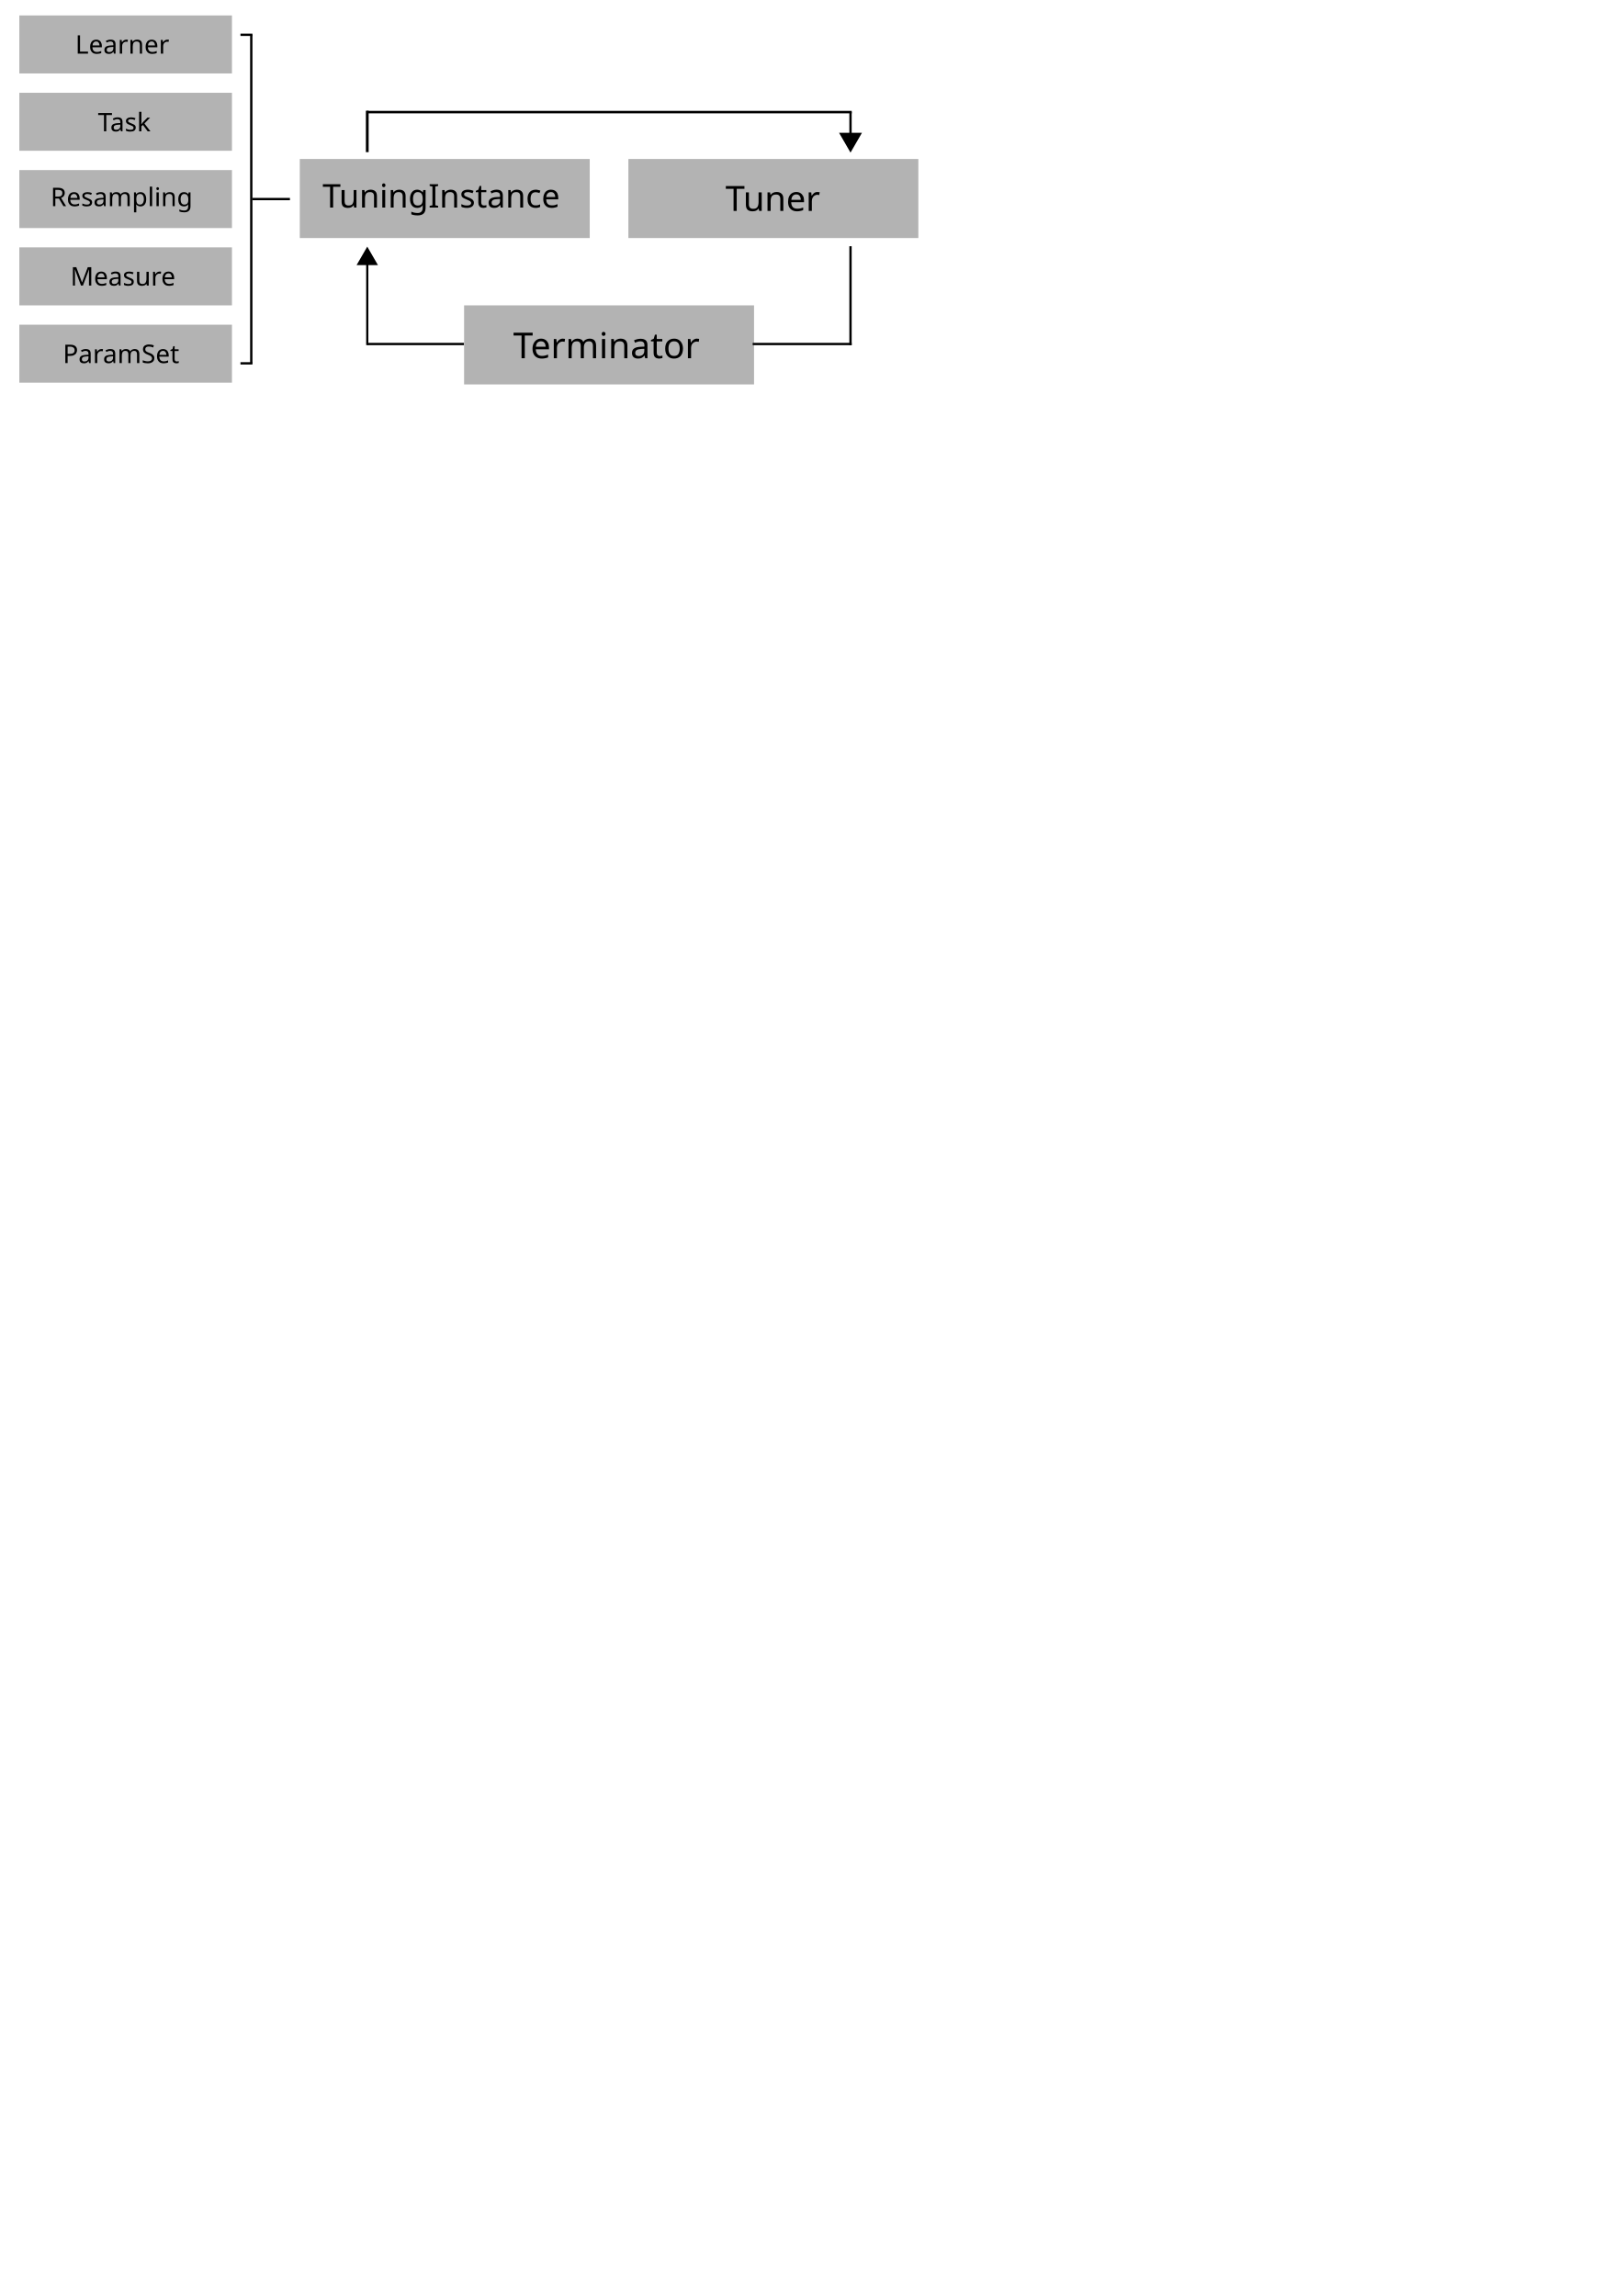
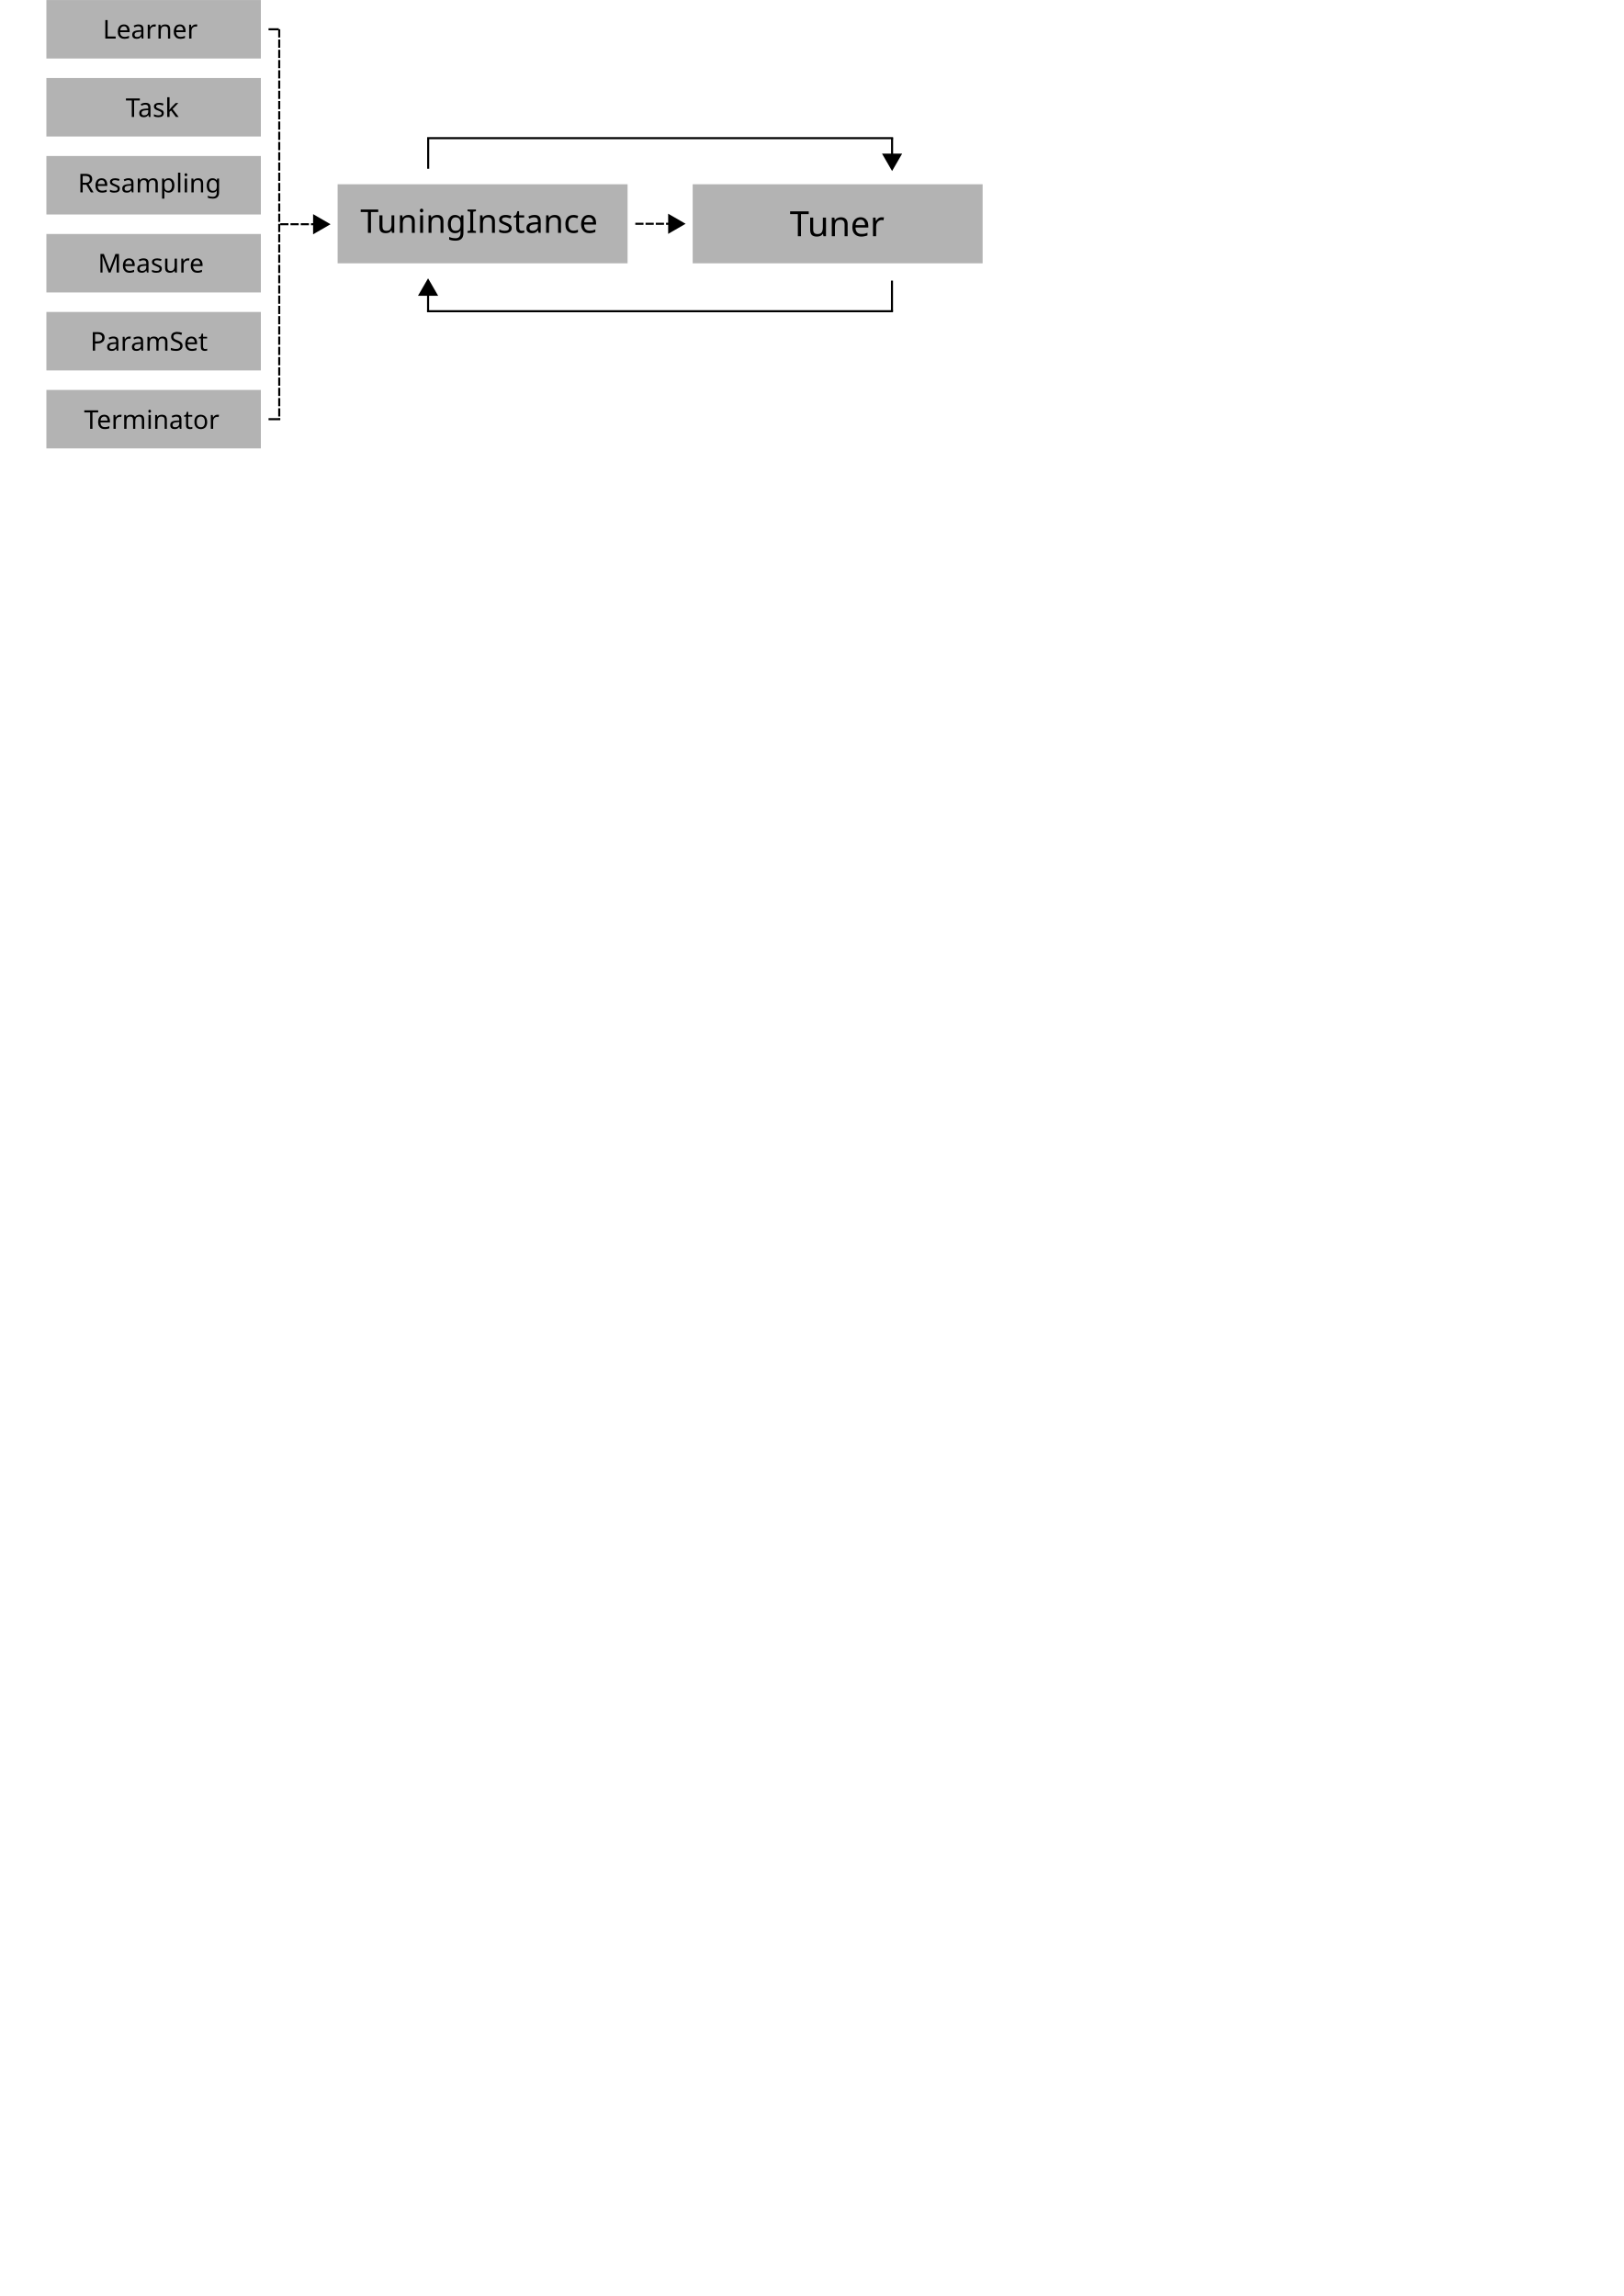
<svg xmlns="http://www.w3.org/2000/svg" width="210mm" height="297mm" viewBox="0 0 210 297" version="1.1" id="svg8">
  <defs id="defs2">
-     <marker style="overflow:visible" id="marker7827" refX="0.0" refY="0.0" orient="auto">
-       <path transform="scale(0.8)" style="fill-rule:evenodd;stroke:#000000;stroke-width:1pt;stroke-opacity:1;fill:#000000;fill-opacity:1" d="M 5.77,0.0 L -2.88,5.0 L -2.88,-5.0 L 5.77,0.0 z " id="path7825" />
+     <marker orient="auto" refY="0.0" refX="0.0" id="marker12168" style="overflow:visible">
+       <path id="path12166" d="M 5.77,0.0 L -2.88,5.0 L -2.88,-5.0 L 5.77,0.0 z " style="fill-rule:evenodd;stroke:#000000;stroke-width:1pt;stroke-opacity:1;fill:#000000;fill-opacity:1" transform="scale(0.8)" />
+     </marker>
+     <marker orient="auto" refY="0.0" refX="0.0" id="marker11009" style="overflow:visible">
+       <path id="path11007" d="M 5.77,0.0 L -2.88,5.0 L -2.88,-5.0 L 5.77,0.0 z " style="fill-rule:evenodd;stroke:#000000;stroke-width:1pt;stroke-opacity:1;fill:#000000;fill-opacity:1" transform="scale(0.8)" />
+     </marker>
+     <marker style="overflow:visible" id="marker9682" refX="0.0" refY="0.0" orient="auto">
+       <path transform="scale(0.8)" style="fill-rule:evenodd;stroke:#000000;stroke-width:1pt;stroke-opacity:1;fill:#000000;fill-opacity:1" d="M 5.77,0.0 L -2.88,5.0 L -2.88,-5.0 L 5.77,0.0 z " id="path9680" />
+     </marker>
+     <marker orient="auto" refY="0.0" refX="0.0" id="marker7421" style="overflow:visible">
+       <path id="path7419" d="M 5.77,0.0 L -2.88,5.0 L -2.88,-5.0 L 5.77,0.0 z " style="fill-rule:evenodd;stroke:#000000;stroke-width:1pt;stroke-opacity:1;fill:#000000;fill-opacity:1" transform="scale(0.8)" />
+     </marker>
+     <marker style="overflow:visible" id="marker4059" refX="0.0" refY="0.0" orient="auto">
+       <path transform="scale(-0.8)" style="fill-rule:evenodd;stroke:#000000;stroke-width:1pt;stroke-opacity:1;fill:#000000;fill-opacity:1" d="M 5.77,0.0 L -2.88,5.0 L -2.88,-5.0 L 5.77,0.0 z " id="path4057" />
    </marker>
    <marker style="overflow:visible" id="marker7691" refX="0.0" refY="0.0" orient="auto">
      <path transform="scale(0.8)" style="fill-rule:evenodd;stroke:#000000;stroke-width:1pt;stroke-opacity:1;fill:#000000;fill-opacity:1" d="M 5.77,0.0 L -2.88,5.0 L -2.88,-5.0 L 5.77,0.0 z " id="path7689" />
-     </marker>
-     <marker orient="auto" refY="0.0" refX="0.0" id="marker7471" style="overflow:visible">
-       <path id="path7469" d="M 5.77,0.0 L -2.88,5.0 L -2.88,-5.0 L 5.77,0.0 z " style="fill-rule:evenodd;stroke:#000000;stroke-width:1pt;stroke-opacity:1;fill:#000000;fill-opacity:1" transform="scale(0.8)" />
-     </marker>
-     <marker orient="auto" refY="0.0" refX="0.0" id="marker7353" style="overflow:visible">
-       <path id="path7351" d="M 5.77,0.0 L -2.88,5.0 L -2.88,-5.0 L 5.77,0.0 z " style="fill-rule:evenodd;stroke:#000000;stroke-width:1pt;stroke-opacity:1;fill:#000000;fill-opacity:1" transform="scale(-0.8)" />
    </marker>
    <marker style="overflow:visible" id="marker7229" refX="0.0" refY="0.0" orient="auto">
      <path transform="scale(-0.8)" style="fill-rule:evenodd;stroke:#000000;stroke-width:1pt;stroke-opacity:1;fill:#000000;fill-opacity:1" d="M 5.77,0.0 L -2.88,5.0 L -2.88,-5.0 L 5.77,0.0 z " id="path7227" />
    </marker>
    <marker style="overflow:visible" id="marker7093" refX="0.0" refY="0.0" orient="auto">
      <path transform="scale(-0.8)" style="fill-rule:evenodd;stroke:#000000;stroke-width:1pt;stroke-opacity:1;fill:#000000;fill-opacity:1" d="M 5.77,0.0 L -2.88,5.0 L -2.88,-5.0 L 5.77,0.0 z " id="path7091" />
    </marker>
    <marker orient="auto" refY="0.0" refX="0.0" id="Tail" style="overflow:visible">
      <g id="g931" transform="scale(-1.2)" style="stroke:#000000;stroke-opacity:1;fill:#000000;fill-opacity:1">
        <path id="path919" d="M -3.805,-3.959 L 0.544,0" style="fill:#000000;fill-rule:evenodd;stroke:#000000;stroke-width:0.8;stroke-linecap:round;stroke-opacity:1;fill-opacity:1" />
        <path id="path921" d="M -1.287,-3.959 L 3.062,0" style="fill:#000000;fill-rule:evenodd;stroke:#000000;stroke-width:0.8;stroke-linecap:round;stroke-opacity:1;fill-opacity:1" />
        <path id="path923" d="M 1.305,-3.959 L 5.654,0" style="fill:#000000;fill-rule:evenodd;stroke:#000000;stroke-width:0.8;stroke-linecap:round;stroke-opacity:1;fill-opacity:1" />
        <path id="path925" d="M -3.805,4.178 L 0.544,0.22" style="fill:#000000;fill-rule:evenodd;stroke:#000000;stroke-width:0.8;stroke-linecap:round;stroke-opacity:1;fill-opacity:1" />
        <path id="path927" d="M -1.287,4.178 L 3.062,0.22" style="fill:#000000;fill-rule:evenodd;stroke:#000000;stroke-width:0.8;stroke-linecap:round;stroke-opacity:1;fill-opacity:1" />
        <path id="path929" d="M 1.305,4.178 L 5.654,0.22" style="fill:#000000;fill-rule:evenodd;stroke:#000000;stroke-width:0.8;stroke-linecap:round;stroke-opacity:1;fill-opacity:1" />
      </g>
    </marker>
    <marker orient="auto" refY="0.0" refX="0.0" id="marker2435" style="overflow:visible;">
      <path id="path2433" style="fill-rule:evenodd;stroke-width:0.625;stroke-linejoin:round;stroke:#000000;stroke-opacity:1;fill:#000000;fill-opacity:1" d="M 8.719,4.034 L -2.207,0.016 L 8.719,-4.002 C 6.973,-1.63 6.983,1.616 8.719,4.034 z " transform="scale(1.1) rotate(180) translate(1,0)" />
    </marker>
    <marker orient="auto" refY="0.0" refX="0.0" id="TriangleInL" style="overflow:visible">
      <path id="path1016" d="M 5.77,0.0 L -2.88,5.0 L -2.88,-5.0 L 5.77,0.0 z " style="fill-rule:evenodd;stroke:#000000;stroke-width:1pt;stroke-opacity:1;fill:#000000;fill-opacity:1" transform="scale(-0.8)" />
    </marker>
    <marker orient="auto" refY="0.0" refX="0.0" id="TriangleOutL" style="overflow:visible">
      <path id="path1025" d="M 5.77,0.0 L -2.88,5.0 L -2.88,-5.0 L 5.77,0.0 z " style="fill-rule:evenodd;stroke:#000000;stroke-width:1pt;stroke-opacity:1;fill:#000000;fill-opacity:1" transform="scale(0.8)" />
    </marker>
    <marker orient="auto" refY="0.0" refX="0.0" id="marker2241" style="overflow:visible;">
      <path id="path2239" style="fill-rule:evenodd;stroke-width:0.625;stroke-linejoin:round;stroke:#000000;stroke-opacity:1;fill:#000000;fill-opacity:1" d="M 8.719,4.034 L -2.207,0.016 L 8.719,-4.002 C 6.973,-1.63 6.983,1.616 8.719,4.034 z " transform="scale(1.1) rotate(180) translate(1,0)" />
    </marker>
    <marker orient="auto" refY="0.0" refX="0.0" id="Arrow2Lend" style="overflow:visible;">
      <path id="path904" style="fill-rule:evenodd;stroke-width:0.625;stroke-linejoin:round;stroke:#000000;stroke-opacity:1;fill:#000000;fill-opacity:1" d="M 8.719,4.034 L -2.207,0.016 L 8.719,-4.002 C 6.973,-1.63 6.983,1.616 8.719,4.034 z " transform="scale(1.1) rotate(180) translate(1,0)" />
    </marker>
    <marker orient="auto" refY="0.0" refX="0.0" id="Arrow1Lstart" style="overflow:visible">
      <path id="path883" d="M 0.0,0.0 L 5.0,-5.0 L -12.5,0.0 L 5.0,5.0 L 0.0,0.0 z " style="fill-rule:evenodd;stroke:#000000;stroke-width:1pt;stroke-opacity:1;fill:#000000;fill-opacity:1" transform="scale(0.8) translate(12.5,0)" />
    </marker>
    <marker orient="auto" refY="0.0" refX="0.0" id="Arrow2Mend" style="overflow:visible;">
      <path id="path910" style="fill-rule:evenodd;stroke-width:0.625;stroke-linejoin:round;stroke:#000000;stroke-opacity:1;fill:#000000;fill-opacity:1" d="M 8.719,4.034 L -2.207,0.016 L 8.719,-4.002 C 6.973,-1.63 6.983,1.616 8.719,4.034 z " transform="scale(0.6) rotate(180) translate(0,0)" />
    </marker>
    <marker orient="auto" refY="0.0" refX="0.0" id="Arrow1Lend" style="overflow:visible;">
      <path id="path886" d="M 0.0,0.0 L 5.0,-5.0 L -12.5,0.0 L 5.0,5.0 L 0.0,0.0 z " style="fill-rule:evenodd;stroke:#000000;stroke-width:1pt;stroke-opacity:1;fill:#000000;fill-opacity:1" transform="scale(0.8) rotate(180) translate(12.5,0)" />
    </marker>
    <marker orient="auto" refY="0" refX="0" id="Arrow2Mend-7" style="overflow:visible">
      <path id="path910-5" style="fill:#000000;fill-opacity:1;fill-rule:evenodd;stroke:#000000;stroke-width:0.625;stroke-linejoin:round;stroke-opacity:1" d="M 8.719,4.034 -2.207,0.016 8.719,-4.002 c -1.745,2.372 -1.735,5.617 -6e-7,8.035 z" transform="scale(-0.6)" />
    </marker>
+     <marker orient="auto" refY="0" refX="0" id="marker7353-6" style="overflow:visible">
+       <path id="path7351-3" d="M 5.77,0 -2.88,5 V -5 Z" style="fill:#000000;fill-opacity:1;fill-rule:evenodd;stroke:#000000;stroke-width:1pt;stroke-opacity:1" transform="scale(-0.8)" />
+     </marker>
+     <marker orient="auto" refY="0" refX="0" id="marker7353-4" style="overflow:visible">
+       <path id="path7351-8" d="M 5.77,0 -2.88,5 V -5 Z" style="fill:#000000;fill-opacity:1;fill-rule:evenodd;stroke:#000000;stroke-width:1pt;stroke-opacity:1" transform="scale(-0.8)" />
+     </marker>
+     <marker orient="auto" refY="0" refX="0" id="marker3887-9" style="overflow:visible">
+       <path id="path3885-3" d="M 5.77,0 -2.88,5 V -5 Z" style="fill:#000000;fill-opacity:1;fill-rule:evenodd;stroke:#000000;stroke-width:1pt;stroke-opacity:1" transform="scale(0.8)" />
+     </marker>
+     <marker style="overflow:visible" id="marker4996-8" refX="0" refY="0" orient="auto">
+       <path transform="scale(0.8)" style="fill:#000000;fill-opacity:1;fill-rule:evenodd;stroke:#000000;stroke-width:1pt;stroke-opacity:1" d="M 5.77,0 -2.88,5 V -5 Z" id="path4994-5" />
+     </marker>
+     <marker style="overflow:visible" id="marker9682-5" refX="0" refY="0" orient="auto">
+       <path transform="scale(0.8)" style="fill:#000000;fill-opacity:1;fill-rule:evenodd;stroke:#000000;stroke-width:1pt;stroke-opacity:1" d="M 5.77,0 -2.88,5 V -5 Z" id="path9680-9" />
+     </marker>
+     <marker orient="auto" refY="0" refX="0" id="marker11009-5" style="overflow:visible">
+       <path id="path11007-9" d="M 5.77,0 -2.88,5 V -5 Z" style="fill:#000000;fill-opacity:1;fill-rule:evenodd;stroke:#000000;stroke-width:1pt;stroke-opacity:1" transform="scale(0.8)" />
+     </marker>
+     <marker orient="auto" refY="0" refX="0" id="marker12168-1" style="overflow:visible">
+       <path id="path12166-7" d="M 5.77,0 -2.88,5 V -5 Z" style="fill:#000000;fill-opacity:1;fill-rule:evenodd;stroke:#000000;stroke-width:1pt;stroke-opacity:1" transform="scale(0.8)" />
+     </marker>
  </defs>
  <g id="layer1">
-     <rect style="opacity:1;fill:#b3b3b3;fill-opacity:1;stroke:#000000;stroke-width:0;stroke-linecap:square;stroke-miterlimit:4;stroke-dasharray:none;stroke-dashoffset:12.472;stroke-opacity:1" id="rect843-6-3" width="27.5" height="7.5" x="2.5" y="12" />
-     <rect style="opacity:1;fill:#b3b3b3;fill-opacity:1;stroke:#000000;stroke-width:0;stroke-linecap:square;stroke-miterlimit:4;stroke-dasharray:none;stroke-dashoffset:12.472;stroke-opacity:1" id="rect843-6-3-6" width="27.5" height="7.5" x="2.5" y="22" />
-     <rect style="opacity:1;fill:#b3b3b3;fill-opacity:1;stroke:#000000;stroke-width:0;stroke-linecap:square;stroke-miterlimit:4;stroke-dasharray:none;stroke-dashoffset:12.472;stroke-opacity:1" id="rect843-6-3-6-1" width="27.5" height="7.5" x="2.5" y="32" />
-     <rect style="opacity:1;fill:#b3b3b3;fill-opacity:1;stroke:#000000;stroke-width:0;stroke-linecap:square;stroke-miterlimit:4;stroke-dasharray:none;stroke-dashoffset:12.472;stroke-opacity:1" id="rect843-6-3-6-1-2" width="27.5" height="7.5" x="2.5" y="42" />
    <text xml:space="preserve" style="font-style:normal;font-weight:normal;font-size:10.583px;line-height:1.25;font-family:sans-serif;letter-spacing:0px;word-spacing:0px;fill:#000000;fill-opacity:1;stroke:none;stroke-width:0.265" x="160.262" y="54.906" id="text2507">
      <tspan id="tspan2505" x="160.262" y="64.27" style="stroke-width:0.265" />
    </text>
-     <rect style="fill:none;fill-opacity:1;stroke:#000000;stroke-width:2.22;stroke-linecap:square;stroke-miterlimit:4;stroke-dasharray:none;stroke-dashoffset:3.3;stroke-opacity:0" id="rect815" width="46.671" height="20.962" x="81.639" y="20.653" />
-     <rect style="opacity:1;fill:#b3b3b3;fill-opacity:1;stroke:#000000;stroke-width:0;stroke-linecap:square;stroke-miterlimit:4;stroke-dasharray:none;stroke-dashoffset:12.472;stroke-opacity:1" id="rect843-6" width="27.5" height="7.5" x="2.5" y="2" />
-     <text xml:space="preserve" style="font-style:normal;font-weight:normal;font-size:4.068px;line-height:1.25;font-family:sans-serif;letter-spacing:0px;word-spacing:0px;fill:#000000;fill-opacity:1;stroke:none;stroke-width:0.139" x="9.727" y="6.94" id="text2203-06">
-       <tspan id="tspan2201-2" x="9.727" y="6.94" style="font-size:3.328px;stroke-width:0.139">Learner</tspan>
-     </text>
-     <text xml:space="preserve" style="font-style:normal;font-weight:normal;font-size:4.068px;line-height:1.25;font-family:sans-serif;letter-spacing:0px;word-spacing:0px;fill:#000000;fill-opacity:1;stroke:none;stroke-width:0.139" x="12.668" y="16.991" id="text2203-06-6">
-       <tspan id="tspan2201-2-1" x="12.668" y="16.991" style="font-size:3.328px;stroke-width:0.139">Task</tspan>
-     </text>
-     <path style="fill:none;stroke:#000000;stroke-width:0.3;stroke-linecap:butt;stroke-linejoin:miter;stroke-miterlimit:4;stroke-dasharray:none;stroke-opacity:1" d="M 32.5,4.5 V 47" id="path2738" />
-     <text xml:space="preserve" style="font-style:normal;font-weight:normal;font-size:4.068px;line-height:1.25;font-family:sans-serif;letter-spacing:0px;word-spacing:0px;fill:#000000;fill-opacity:1;stroke:none;stroke-width:0.139" x="6.532" y="26.668" id="text2203-06-6-8">
-       <tspan id="tspan2201-2-1-7" x="6.532" y="26.668" style="font-size:3.328px;stroke-width:0.139">Resampling</tspan>
-     </text>
-     <text xml:space="preserve" style="font-style:normal;font-weight:normal;font-size:4.068px;line-height:1.25;font-family:sans-serif;letter-spacing:0px;word-spacing:0px;fill:#000000;fill-opacity:1;stroke:none;stroke-width:0.139" x="9.102" y="36.94" id="text2203-06-6-8-9-2">
-       <tspan id="tspan2201-2-1-7-2-3" x="9.102" y="36.94" style="font-size:3.328px;stroke-width:0.139">Measure</tspan>
-     </text>
-     <text xml:space="preserve" style="font-style:normal;font-weight:normal;font-size:4.068px;line-height:1.25;font-family:sans-serif;letter-spacing:0px;word-spacing:0px;fill:#000000;fill-opacity:1;stroke:none;stroke-width:0.139" x="8.12" y="46.962" id="text2203-06-6-8-9">
-       <tspan id="tspan2201-2-1-7-2" x="8.12" y="46.962" style="font-size:3.328px;stroke-width:0.139">ParamSet</tspan>
-     </text>
-     <path style="fill:none;stroke:#000000;stroke-width:0.3;stroke-linecap:butt;stroke-linejoin:miter;stroke-miterlimit:4;stroke-dasharray:none;stroke-opacity:1" d="M 32.626,25.75 H 37.5" id="path6582" />
-     <g id="g6632" transform="translate(-6.227158,-1.207234)">
+     <rect style="fill:none;fill-opacity:1;stroke:#000000;stroke-width:2.22;stroke-linecap:square;stroke-miterlimit:4;stroke-dasharray:none;stroke-dashoffset:3.3;stroke-opacity:0" id="rect815" width="46.671" height="20.962" x="87.639" y="20.653" />
+     <g id="g11597" transform="matrix(1.008696,0,0,1.008696,3.478267,-2.01219)">
+       <rect y="32" x="2.5" height="7.5" width="27.5" id="rect843-6-3-6-1" style="opacity:1;fill:#b3b3b3;fill-opacity:1;stroke:#000000;stroke-width:0;stroke-linecap:square;stroke-miterlimit:4;stroke-dasharray:none;stroke-dashoffset:12.472;stroke-opacity:1" />
+       <text id="text2203-06-6-8-9-2" y="36.94" x="9.102" style="font-style:normal;font-weight:normal;font-size:4.068px;line-height:1.25;font-family:sans-serif;letter-spacing:0px;word-spacing:0px;fill:#000000;fill-opacity:1;stroke:none;stroke-width:0.139" xml:space="preserve">
+         <tspan style="font-size:3.328px;stroke-width:0.139" y="36.94" x="9.102" id="tspan2201-2-1-7-2-3">Measure</tspan>
+       </text>
+     </g>
+     <g id="g11528" transform="matrix(1.008696,0,0,1.008696,3.478267,-2.01219)">
+       <rect y="2" x="2.5" height="7.5" width="27.5" id="rect843-6" style="opacity:1;fill:#b3b3b3;fill-opacity:1;stroke:#000000;stroke-width:0;stroke-linecap:square;stroke-miterlimit:4;stroke-dasharray:none;stroke-dashoffset:12.472;stroke-opacity:1" />
+       <text id="text2203-06" y="6.94" x="9.727" style="font-style:normal;font-weight:normal;font-size:4.068px;line-height:1.25;font-family:sans-serif;letter-spacing:0px;word-spacing:0px;fill:#000000;fill-opacity:1;stroke:none;stroke-width:0.139" xml:space="preserve">
+         <tspan style="font-size:3.328px;stroke-width:0.139" y="6.94" x="9.727" id="tspan2201-2">Learner</tspan>
+       </text>
+     </g>
+     <g id="g11533" transform="matrix(1.008696,0,0,1.008696,3.478267,-2.01219)">
+       <rect y="12" x="2.5" height="7.5" width="27.5" id="rect843-6-3" style="opacity:1;fill:#b3b3b3;fill-opacity:1;stroke:#000000;stroke-width:0;stroke-linecap:square;stroke-miterlimit:4;stroke-dasharray:none;stroke-dashoffset:12.472;stroke-opacity:1" />
+       <text id="text2203-06-6" y="16.991" x="12.668" style="font-style:normal;font-weight:normal;font-size:4.068px;line-height:1.25;font-family:sans-serif;letter-spacing:0px;word-spacing:0px;fill:#000000;fill-opacity:1;stroke:none;stroke-width:0.139" xml:space="preserve">
+         <tspan style="font-size:3.328px;stroke-width:0.139" y="16.991" x="12.668" id="tspan2201-2-1">Task</tspan>
+       </text>
+     </g>
+     <g id="g11538" transform="matrix(1.008696,0,0,1.008696,3.478267,-2.01219)">
+       <rect y="22" x="2.5" height="7.5" width="27.5" id="rect843-6-3-6" style="opacity:1;fill:#b3b3b3;fill-opacity:1;stroke:#000000;stroke-width:0;stroke-linecap:square;stroke-miterlimit:4;stroke-dasharray:none;stroke-dashoffset:12.472;stroke-opacity:1" />
+       <text id="text2203-06-6-8" y="26.668" x="6.532" style="font-style:normal;font-weight:normal;font-size:4.068px;line-height:1.25;font-family:sans-serif;letter-spacing:0px;word-spacing:0px;fill:#000000;fill-opacity:1;stroke:none;stroke-width:0.139" xml:space="preserve">
+         <tspan style="font-size:3.328px;stroke-width:0.139" y="26.668" x="6.532" id="tspan2201-2-1-7">Resampling</tspan>
+       </text>
+     </g>
+     <g id="g11543" transform="matrix(1.008696,0,0,1.008696,3.478267,-2.01219)">
+       <rect y="42" x="2.5" height="7.5" width="27.5" id="rect843-6-3-6-1-2" style="opacity:1;fill:#b3b3b3;fill-opacity:1;stroke:#000000;stroke-width:0;stroke-linecap:square;stroke-miterlimit:4;stroke-dasharray:none;stroke-dashoffset:12.472;stroke-opacity:1" />
+       <text id="text2203-06-6-8-9" y="46.962" x="8.12" style="font-style:normal;font-weight:normal;font-size:4.068px;line-height:1.25;font-family:sans-serif;letter-spacing:0px;word-spacing:0px;fill:#000000;fill-opacity:1;stroke:none;stroke-width:0.139" xml:space="preserve">
+         <tspan style="font-size:3.328px;stroke-width:0.139" y="46.962" x="8.12" id="tspan2201-2-1-7-2">ParamSet</tspan>
+       </text>
+     </g>
+     <g id="g11548" transform="matrix(1.008696,0,0,1.008696,3.478267,-2.01219)">
+       <rect y="52" x="2.5" height="7.5" width="27.5" id="rect843-6-3-6-1-2-1" style="opacity:1;fill:#b3b3b3;fill-opacity:1;stroke:#000000;stroke-width:0;stroke-linecap:square;stroke-miterlimit:4;stroke-dasharray:none;stroke-dashoffset:12.472;stroke-opacity:1" />
+       <text id="text2203-06-6-8-9-7" y="56.991" x="7.329" style="font-style:normal;font-weight:normal;font-size:4.068px;line-height:1.25;font-family:sans-serif;letter-spacing:0px;word-spacing:0px;fill:#000000;fill-opacity:1;stroke:none;stroke-width:0.139" xml:space="preserve">
+         <tspan style="font-size:3.328px;stroke-width:0.139" y="56.991" x="7.329" id="tspan2201-2-1-7-2-7">Terminator</tspan>
+       </text>
+     </g>
+     <g id="g6632" transform="translate(-1.332993,2.061428)">
      <rect y="21.773" x="45" height="10.227" width="37.5" id="rect843-6-9" style="opacity:1;fill:#b3b3b3;fill-opacity:1;stroke:#000000;stroke-width:0;stroke-linecap:square;stroke-miterlimit:4;stroke-dasharray:none;stroke-dashoffset:12.472;stroke-opacity:1" />
      <text id="text2203" y="28.054" x="47.938" style="font-style:normal;font-weight:normal;font-size:5.743px;line-height:1.25;font-family:sans-serif;letter-spacing:0px;word-spacing:0px;fill:#000000;fill-opacity:1;stroke:none;stroke-width:0.196" xml:space="preserve">
        <tspan style="font-size:4.233px;stroke-width:0.196" y="28.054" x="47.938" id="tspan2201">TuningInstance</tspan>
      </text>
    </g>
-     <g id="g6642" transform="translate(-13.72716,-3.934506)">
+     <g id="g6642" transform="translate(-5.412993,-0.665844)">
      <rect y="24.5" x="95" height="10.227" width="37.5" id="rect843-6-9-1" style="opacity:1;fill:#b3b3b3;fill-opacity:1;stroke:#000000;stroke-width:0;stroke-linecap:square;stroke-miterlimit:4;stroke-dasharray:none;stroke-dashoffset:12.472;stroke-opacity:1" />
      <text id="text2203-0" y="31.224" x="107.554" style="font-style:normal;font-weight:normal;font-size:5.508px;line-height:1.25;font-family:sans-serif;letter-spacing:0px;word-spacing:0px;fill:#000000;fill-opacity:1;stroke:none;stroke-width:0.188" xml:space="preserve">
        <tspan style="font-size:4.506px;stroke-width:0.188" y="31.224" x="107.554" id="tspan2201-9">Tuner</tspan>
      </text>
    </g>
-     <g id="g6637" transform="translate(15.02284,-2.272728)">
-       <rect y="41.773" x="45" height="10.227" width="37.5" id="rect843-6-9-3" style="opacity:1;fill:#b3b3b3;fill-opacity:1;stroke:#000000;stroke-width:0;stroke-linecap:square;stroke-miterlimit:4;stroke-dasharray:none;stroke-dashoffset:12.472;stroke-opacity:1" />
-       <text id="text2203-0-3" y="48.611" x="51.353" style="font-style:normal;font-weight:normal;font-size:5.653px;line-height:1.25;font-family:sans-serif;letter-spacing:0px;word-spacing:0px;fill:#000000;fill-opacity:1;stroke:none;stroke-width:0.193" xml:space="preserve">
-         <tspan style="font-size:4.626px;stroke-width:0.193" y="48.611" x="51.353" id="tspan2201-9-6">Terminator</tspan>
-       </text>
+     <path style="fill:none;stroke:#000000;stroke-width:0.265;stroke-linecap:butt;stroke-linejoin:miter;stroke-miterlimit:4;stroke-dasharray:1.06, 0.265;stroke-dashoffset:0;stroke-opacity:1;marker-end:url(#marker9682-5)" d="m 82.167,28.948 h 5" id="path6582-8" />
+     <path style="fill:none;stroke:#000000;stroke-width:0.265;stroke-linecap:butt;stroke-linejoin:miter;stroke-miterlimit:4;stroke-dasharray:1.06, 0.265;stroke-dashoffset:0;stroke-opacity:1;marker-end:url(#marker9682)" d="m 36.246,29.005 h 5" id="path6582" />
+     <path style="fill:none;stroke:#000000;stroke-width:0.265;stroke-linecap:square;stroke-linejoin:miter;stroke-miterlimit:4;stroke-dasharray:1.06, 0.265;stroke-dashoffset:0;stroke-opacity:1" d="m 34.864,3.788 h 1.25" id="path6582-6" />
+     <path style="fill:none;stroke:#000000;stroke-width:0.265;stroke-linecap:square;stroke-linejoin:miter;stroke-miterlimit:4;stroke-dasharray:1.59, 0.265;stroke-dashoffset:0;stroke-opacity:1" d="m 34.864,54.223 h 1.25" id="path6582-6-1" />
+     <path style="fill:none;stroke:#000000;stroke-width:0.265;stroke-linecap:butt;stroke-linejoin:miter;stroke-miterlimit:4;stroke-dasharray:1.06, 0.265;stroke-dashoffset:0;stroke-opacity:1" d="M 36.114,3.788 V 54.223" id="path11653" />
+     <g id="g12585" transform="translate(6.000006,-1.999915)">
+       <path id="path12156" d="M 49.377,19.871 H 109.377" style="fill:none;stroke:#000000;stroke-width:0.265;stroke-linecap:square;stroke-linejoin:miter;stroke-miterlimit:4;stroke-dasharray:none;stroke-opacity:1" />
+       <path id="path12158" d="m 109.377,19.871 v 2.749" style="fill:none;stroke:#000000;stroke-width:0.265;stroke-linecap:butt;stroke-linejoin:miter;stroke-miterlimit:4;stroke-dasharray:none;stroke-opacity:1;marker-end:url(#marker12168)" />
+       <path id="path12556" d="m 49.377,19.871 v 3.959" style="fill:none;stroke:#000000;stroke-width:0.265;stroke-linecap:butt;stroke-linejoin:miter;stroke-miterlimit:4;stroke-dasharray:none;stroke-opacity:1" />
    </g>
-     <path style="fill:none;stroke:#000000;stroke-width:0.281;stroke-linecap:square;stroke-linejoin:miter;stroke-miterlimit:4;stroke-dasharray:none;stroke-opacity:1;marker-start:url(#marker7353)" d="m 47.5,33.5 v 11" id="path2738-9" />
-     <path style="fill:none;stroke:#000000;stroke-width:0.359;stroke-linecap:square;stroke-linejoin:miter;stroke-miterlimit:4;stroke-dasharray:none;stroke-opacity:1" d="m 47.5,14.5 v 5" id="path2738-9-4" />
-     <path style="fill:none;stroke:#000000;stroke-width:0.32;stroke-linecap:square;stroke-linejoin:miter;stroke-miterlimit:4;stroke-dasharray:none;stroke-opacity:1" d="M 47.626,14.5 H 110" id="path6582-7" />
-     <path style="fill:none;stroke:#000000;stroke-width:0.3;stroke-linecap:butt;stroke-linejoin:miter;stroke-miterlimit:4;stroke-dasharray:none;stroke-opacity:1" d="M 47.5,44.5 H 60" id="path6582-7-8" />
-     <path style="fill:none;stroke:#000000;stroke-width:0.3;stroke-linecap:square;stroke-linejoin:miter;stroke-miterlimit:4;stroke-dasharray:none;stroke-opacity:1" d="M 110,32 V 44.5" id="path2738-9-45" />
-     <path style="fill:none;stroke:#000000;stroke-width:0.3;stroke-linecap:square;stroke-linejoin:miter;stroke-miterlimit:4;stroke-dasharray:none;stroke-opacity:1" d="M 110,44.5 H 97.5" id="path6582-7-8-0" />
-     <path style="fill:none;stroke:#000000;stroke-width:0.301;stroke-linecap:butt;stroke-linejoin:miter;stroke-miterlimit:4;stroke-dasharray:none;stroke-opacity:1;marker-end:url(#marker7471)" d="M 110,14.513 V 18.03" id="path2738-9-4-3" />
-     <path style="fill:none;stroke:#000000;stroke-width:0.3;stroke-linecap:square;stroke-linejoin:miter;stroke-miterlimit:4;stroke-dasharray:none;stroke-opacity:1" d="M 31.25,4.5 H 32.5" id="path6582-6" />
-     <path style="fill:none;stroke:#000000;stroke-width:0.3;stroke-linecap:square;stroke-linejoin:miter;stroke-miterlimit:4;stroke-dasharray:none;stroke-opacity:1" d="M 31.25,47 H 32.5" id="path6582-6-1" />
+     <g transform="rotate(-180,82.37044,30.06465)" id="g12585-8">
+       <path id="path12156-5" d="M 49.377,19.871 H 109.377" style="fill:none;stroke:#000000;stroke-width:0.265;stroke-linecap:square;stroke-linejoin:miter;stroke-miterlimit:4;stroke-dasharray:none;stroke-opacity:1" />
+       <path id="path12158-7" d="m 109.377,19.871 v 2.749" style="fill:none;stroke:#000000;stroke-width:0.265;stroke-linecap:butt;stroke-linejoin:miter;stroke-miterlimit:4;stroke-dasharray:none;stroke-opacity:1;marker-end:url(#marker12168-1)" />
+       <path id="path12556-4" d="m 49.377,19.871 v 3.959" style="fill:none;stroke:#000000;stroke-width:0.265;stroke-linecap:butt;stroke-linejoin:miter;stroke-miterlimit:4;stroke-dasharray:none;stroke-opacity:1" />
+     </g>
+     <flowRoot xml:space="preserve" id="flowRoot12866" style="font-style:normal;font-weight:normal;font-size:40px;line-height:1.25;font-family:sans-serif;letter-spacing:0px;word-spacing:0px;fill:#000000;fill-opacity:1;stroke:none" transform="matrix(0.2645833,0,0,0.2645833,2.297436,9.376829)">
+       <flowRegion id="flowRegion12868">
+         <rect id="rect12870" width="61.695" height="45.255" x="134.704" y="29.863" />
+       </flowRegion>
+       <flowPara id="flowPara12872" style="font-size:18.667px">3</flowPara>
+     </flowRoot>
+     <flowRoot xml:space="preserve" id="flowRoot12866-1" style="font-style:normal;font-weight:normal;font-size:40px;line-height:1.25;font-family:sans-serif;letter-spacing:0px;word-spacing:0px;fill:#000000;fill-opacity:1;stroke:none" transform="matrix(0.2645833,0,0,0.2645833,48.22658,9.37924)">
+       <flowRegion id="flowRegion12868-8">
+         <rect id="rect12870-5" width="61.695" height="45.255" x="134.704" y="29.863" />
+       </flowRegion>
+       <flowPara id="flowPara12872-9" style="font-size:18.667px">4</flowPara>
+     </flowRoot>
+     <flowRoot xml:space="preserve" id="flowRoot12866-1-7" style="font-style:normal;font-weight:normal;font-size:40px;line-height:1.25;font-family:sans-serif;letter-spacing:0px;word-spacing:0px;fill:#000000;fill-opacity:1;stroke:none" transform="matrix(0.2645833,0,0,0.2645833,47.59164,28.37899)">
+       <flowRegion id="flowRegion12868-8-5">
+         <rect id="rect12870-5-3" width="61.695" height="45.255" x="134.704" y="29.863" />
+       </flowRegion>
+       <flowPara id="flowPara12872-9-8" style="font-size:18.667px">5</flowPara>
+     </flowRoot>
+     <flowRoot xml:space="preserve" id="flowRoot12866-8" style="font-style:normal;font-weight:normal;font-size:40px;line-height:1.25;font-family:sans-serif;letter-spacing:0px;word-spacing:0px;fill:#000000;fill-opacity:1;stroke:none" transform="matrix(0.2645833,0,0,0.2645833,-34.24114,28.67077)">
+       <flowRegion id="flowRegion12868-3">
+         <rect id="rect12870-1" width="61.695" height="45.255" x="134.704" y="29.863" />
+       </flowRegion>
+       <flowPara id="flowPara12872-8" style="font-size:18.667px">1</flowPara>
+     </flowRoot>
+     <flowRoot xml:space="preserve" id="flowRoot12866-8-9" style="font-style:normal;font-weight:normal;font-size:40px;line-height:1.25;font-family:sans-serif;letter-spacing:0px;word-spacing:0px;fill:#000000;fill-opacity:1;stroke:none" transform="matrix(0.2645833,0,0,0.2645833,-34.2881,38.79028)">
+       <flowRegion id="flowRegion12868-3-6">
+         <rect id="rect12870-1-4" width="61.695" height="45.255" x="134.704" y="29.863" />
+       </flowRegion>
+       <flowPara id="flowPara12872-8-3" style="font-size:18.667px">2</flowPara>
+     </flowRoot>
  </g>
</svg>
